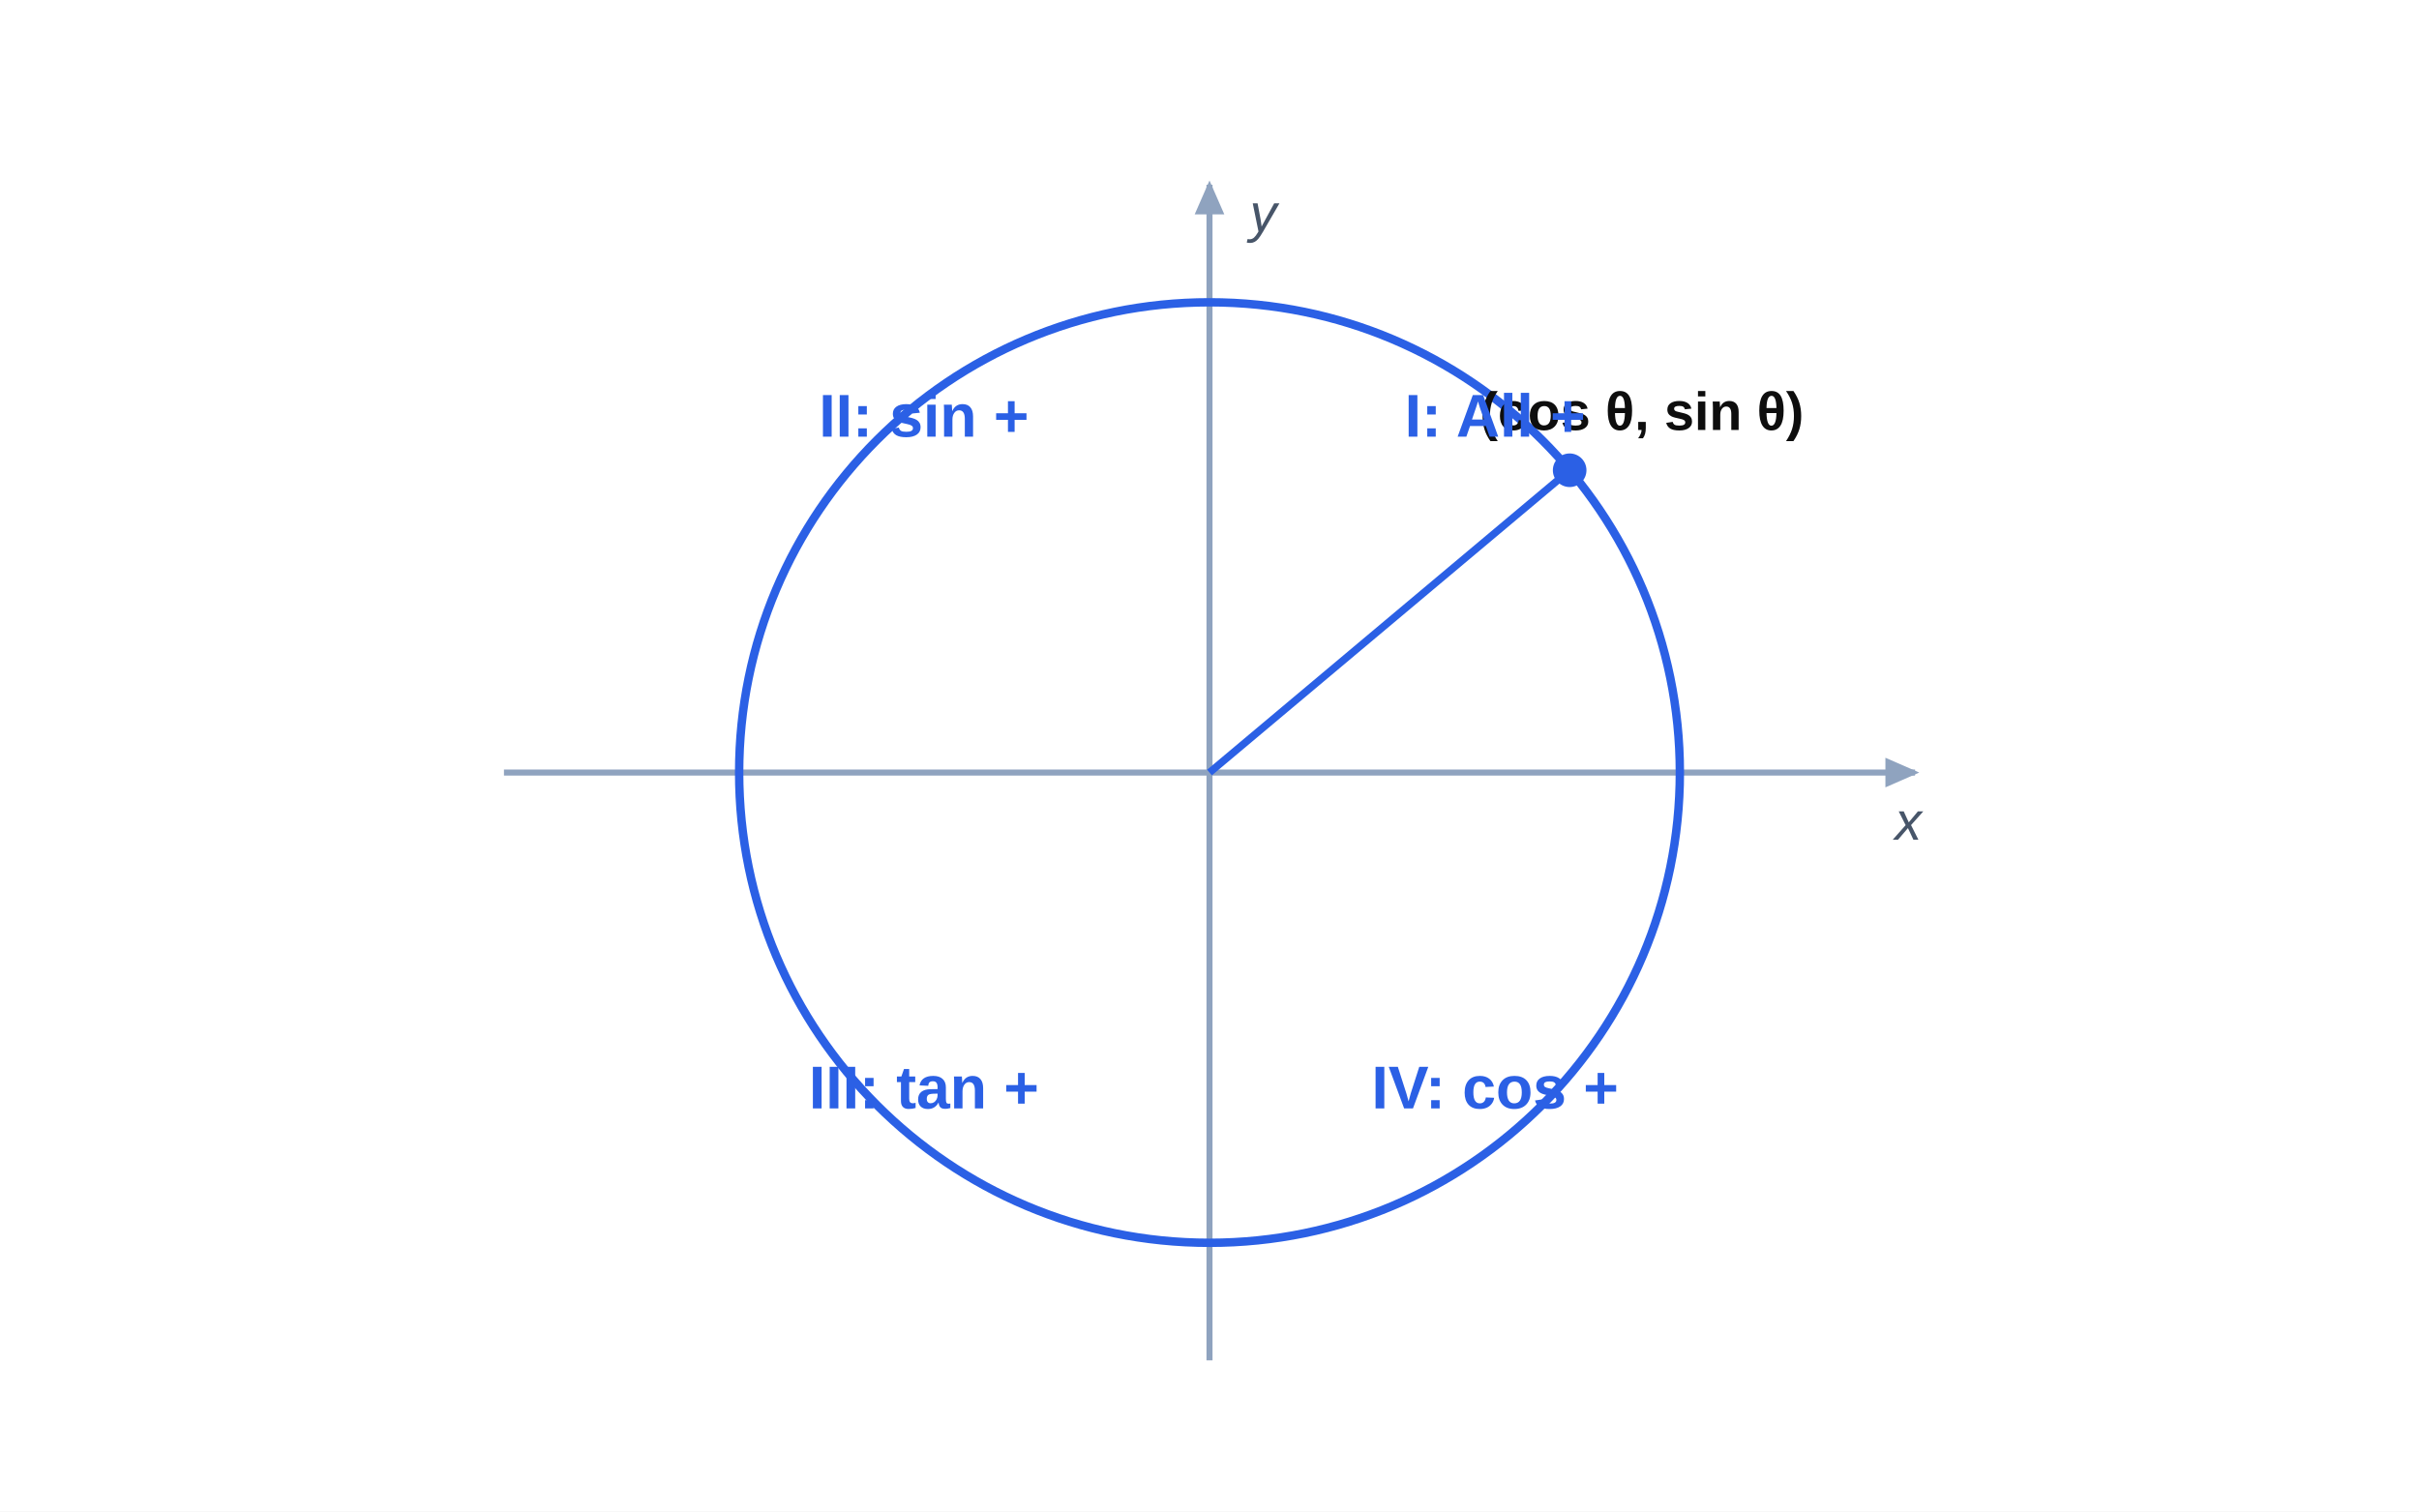
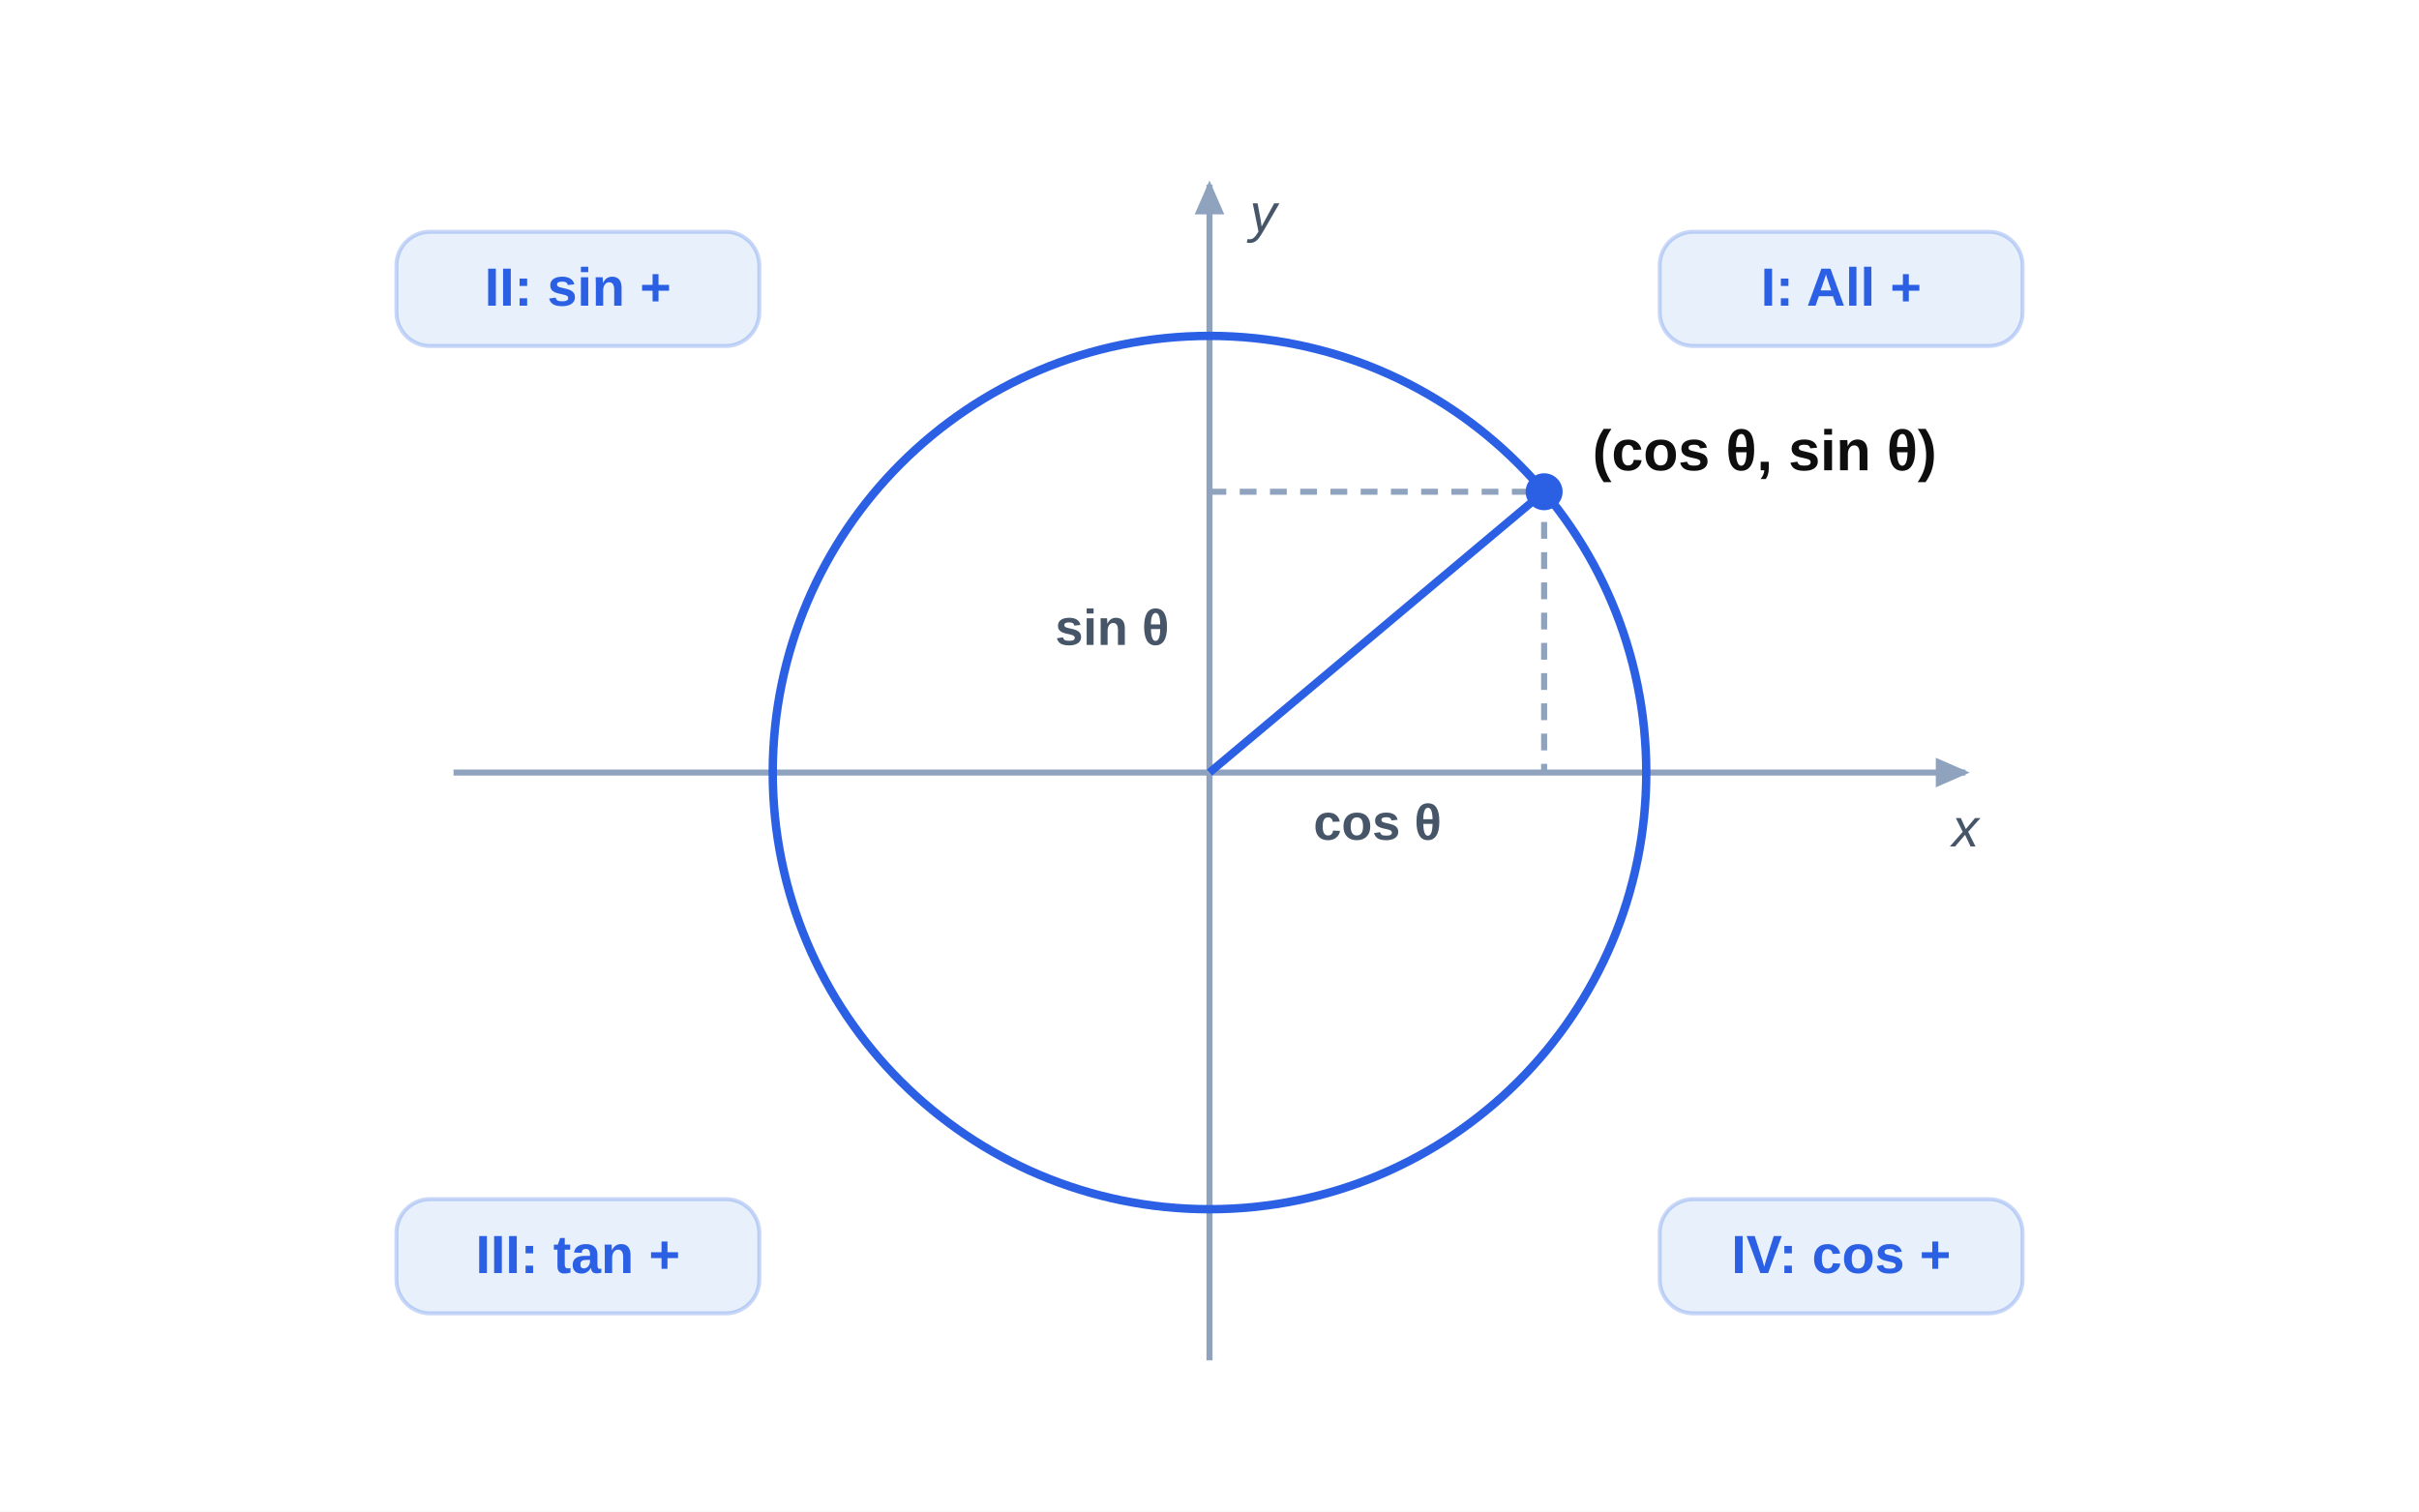
<svg xmlns="http://www.w3.org/2000/svg" viewBox="0 0 720 450">
  <rect width="720" height="450" fill="#FFFFFF" />
  <defs>
    <marker id="ax" viewBox="0 0 10 10" refX="8" refY="5" markerWidth="7" markerHeight="7" orient="auto">
      <path d="M1 1.5L9 5L1 8.5z" fill="#8FA3BF" />
    </marker>
    <marker id="arr" viewBox="0 0 10 10" refX="8" refY="5" markerWidth="6.5" markerHeight="6.5" orient="auto">
      <path d="M1 1.5L9 5L1 8.5z" fill="#2B60E5" />
    </marker>
  </defs>
-   <line x1="150" y1="230" x2="570" y2="230" stroke="#8FA3BF" stroke-width="1.8" marker-end="url(#ax)" />
+   <line x1="135" y1="230" x2="585" y2="230" stroke="#8FA3BF" stroke-width="1.8" marker-end="url(#ax)" />
  <line x1="360" y1="405" x2="360" y2="55" stroke="#8FA3BF" stroke-width="1.8" marker-end="url(#ax)" />
-   <text x="564" y="250" font-family="Arial,sans-serif" font-size="16" font-style="italic" fill="#475569">x</text>
+   <text x="581" y="252" font-family="Arial,sans-serif" font-size="16" font-style="italic" fill="#475569">x</text>
  <text x="372" y="69" font-family="Arial,sans-serif" font-size="16" font-style="italic" fill="#475569">y</text>
-   <circle cx="360" cy="230" r="140" fill="none" stroke="#2B60E5" stroke-width="2.5" />
-   <line x1="360" y1="230" x2="467.2" y2="140.0" stroke="#2B60E5" stroke-width="2.2" />
-   <circle cx="467.2" cy="140.0" r="5" fill="#2B60E5" />
-   <text x="488.7" y="128.0" text-anchor="middle" font-family="Arial,sans-serif" font-size="16" font-weight="600" fill="#0E0E0E">(cos θ, sin θ)</text>
-   <text x="445" y="130" text-anchor="middle" font-family="Arial,sans-serif" font-size="18" font-weight="600" fill="#2B60E5">I: All +</text>
-   <text x="275" y="130" text-anchor="middle" font-family="Arial,sans-serif" font-size="18" font-weight="600" fill="#2B60E5">II: sin +</text>
-   <text x="275" y="330" text-anchor="middle" font-family="Arial,sans-serif" font-size="18" font-weight="600" fill="#2B60E5">III: tan +</text>
-   <text x="445" y="330" text-anchor="middle" font-family="Arial,sans-serif" font-size="18" font-weight="600" fill="#2B60E5">IV: cos +</text>
+   <circle cx="360" cy="230" r="130" fill="none" stroke="#2B60E5" stroke-width="2.5" />
+   <line x1="360" y1="230" x2="459.6" y2="146.4" stroke="#2B60E5" stroke-width="2.4" />
+   <line x1="459.6" y1="146.4" x2="459.6" y2="230" stroke="#8FA3BF" stroke-width="1.8" stroke-dasharray="5 4" />
+   <line x1="360" y1="146.4" x2="459.6" y2="146.4" stroke="#8FA3BF" stroke-width="1.8" stroke-dasharray="5 4" />
+   <circle cx="459.6" cy="146.4" r="5.5" fill="#2B60E5" />
+   <text x="474" y="140" text-anchor="start" font-family="Arial,sans-serif" font-size="17" font-weight="600" fill="#0E0E0E" paint-order="stroke" stroke="#FFFFFF" stroke-width="6" stroke-linejoin="round">(cos θ, sin θ)</text>
+   <text x="410" y="250" text-anchor="middle" font-family="Arial,sans-serif" font-size="15" font-weight="600" fill="#475569" paint-order="stroke" stroke="#FFFFFF" stroke-width="6" stroke-linejoin="round">cos θ</text>
+   <text x="348" y="192" text-anchor="end" font-family="Arial,sans-serif" font-size="15" font-weight="600" fill="#475569" paint-order="stroke" stroke="#FFFFFF" stroke-width="6" stroke-linejoin="round">sin θ</text>
+   <rect x="494.0" y="69.0" width="108" height="34" rx="10" fill="#E8F1FB" stroke="#2B60E5" stroke-opacity="0.25" stroke-width="1.2" />
+   <text x="548" y="91" text-anchor="middle" font-family="Arial,sans-serif" font-size="16" font-weight="700" fill="#2B60E5">I: All +</text>
+   <rect x="118.0" y="69.0" width="108" height="34" rx="10" fill="#E8F1FB" stroke="#2B60E5" stroke-opacity="0.25" stroke-width="1.2" />
+   <text x="172" y="91" text-anchor="middle" font-family="Arial,sans-serif" font-size="16" font-weight="700" fill="#2B60E5">II: sin +</text>
+   <rect x="118.0" y="357.0" width="108" height="34" rx="10" fill="#E8F1FB" stroke="#2B60E5" stroke-opacity="0.25" stroke-width="1.2" />
+   <text x="172" y="379" text-anchor="middle" font-family="Arial,sans-serif" font-size="16" font-weight="700" fill="#2B60E5">III: tan +</text>
+   <rect x="494.0" y="357.0" width="108" height="34" rx="10" fill="#E8F1FB" stroke="#2B60E5" stroke-opacity="0.25" stroke-width="1.2" />
+   <text x="548" y="379" text-anchor="middle" font-family="Arial,sans-serif" font-size="16" font-weight="700" fill="#2B60E5">IV: cos +</text>
</svg>
